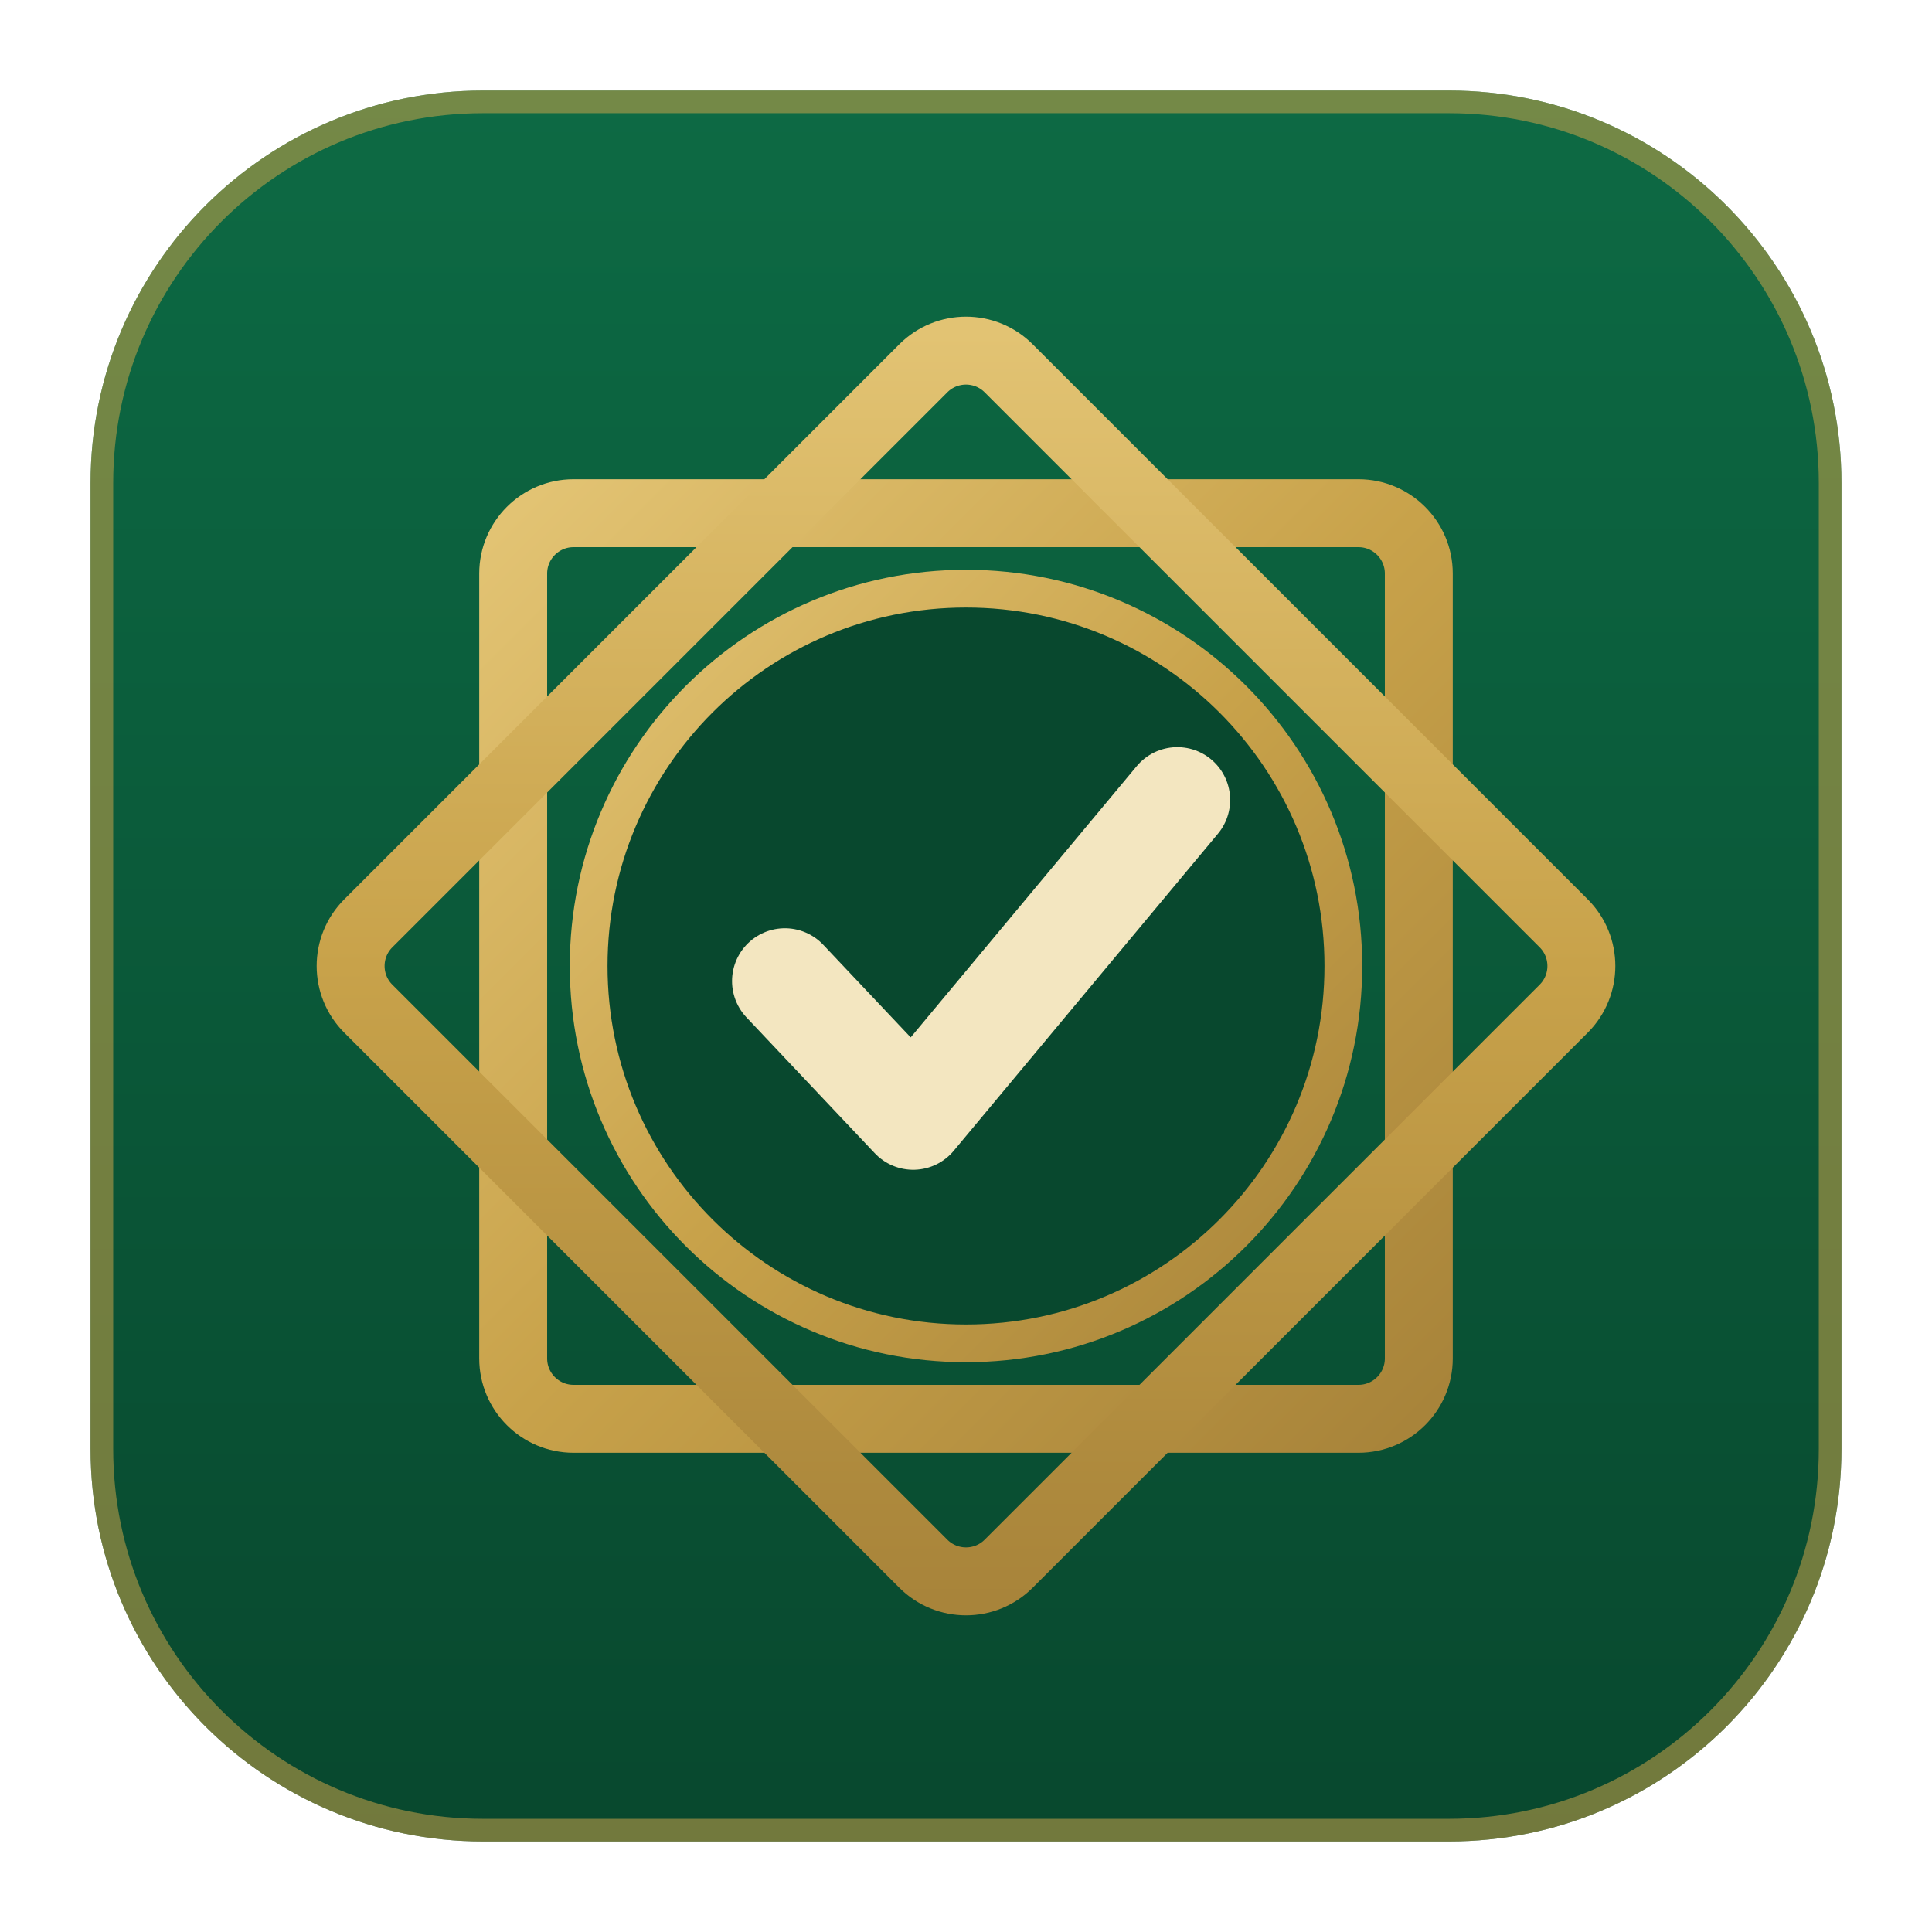
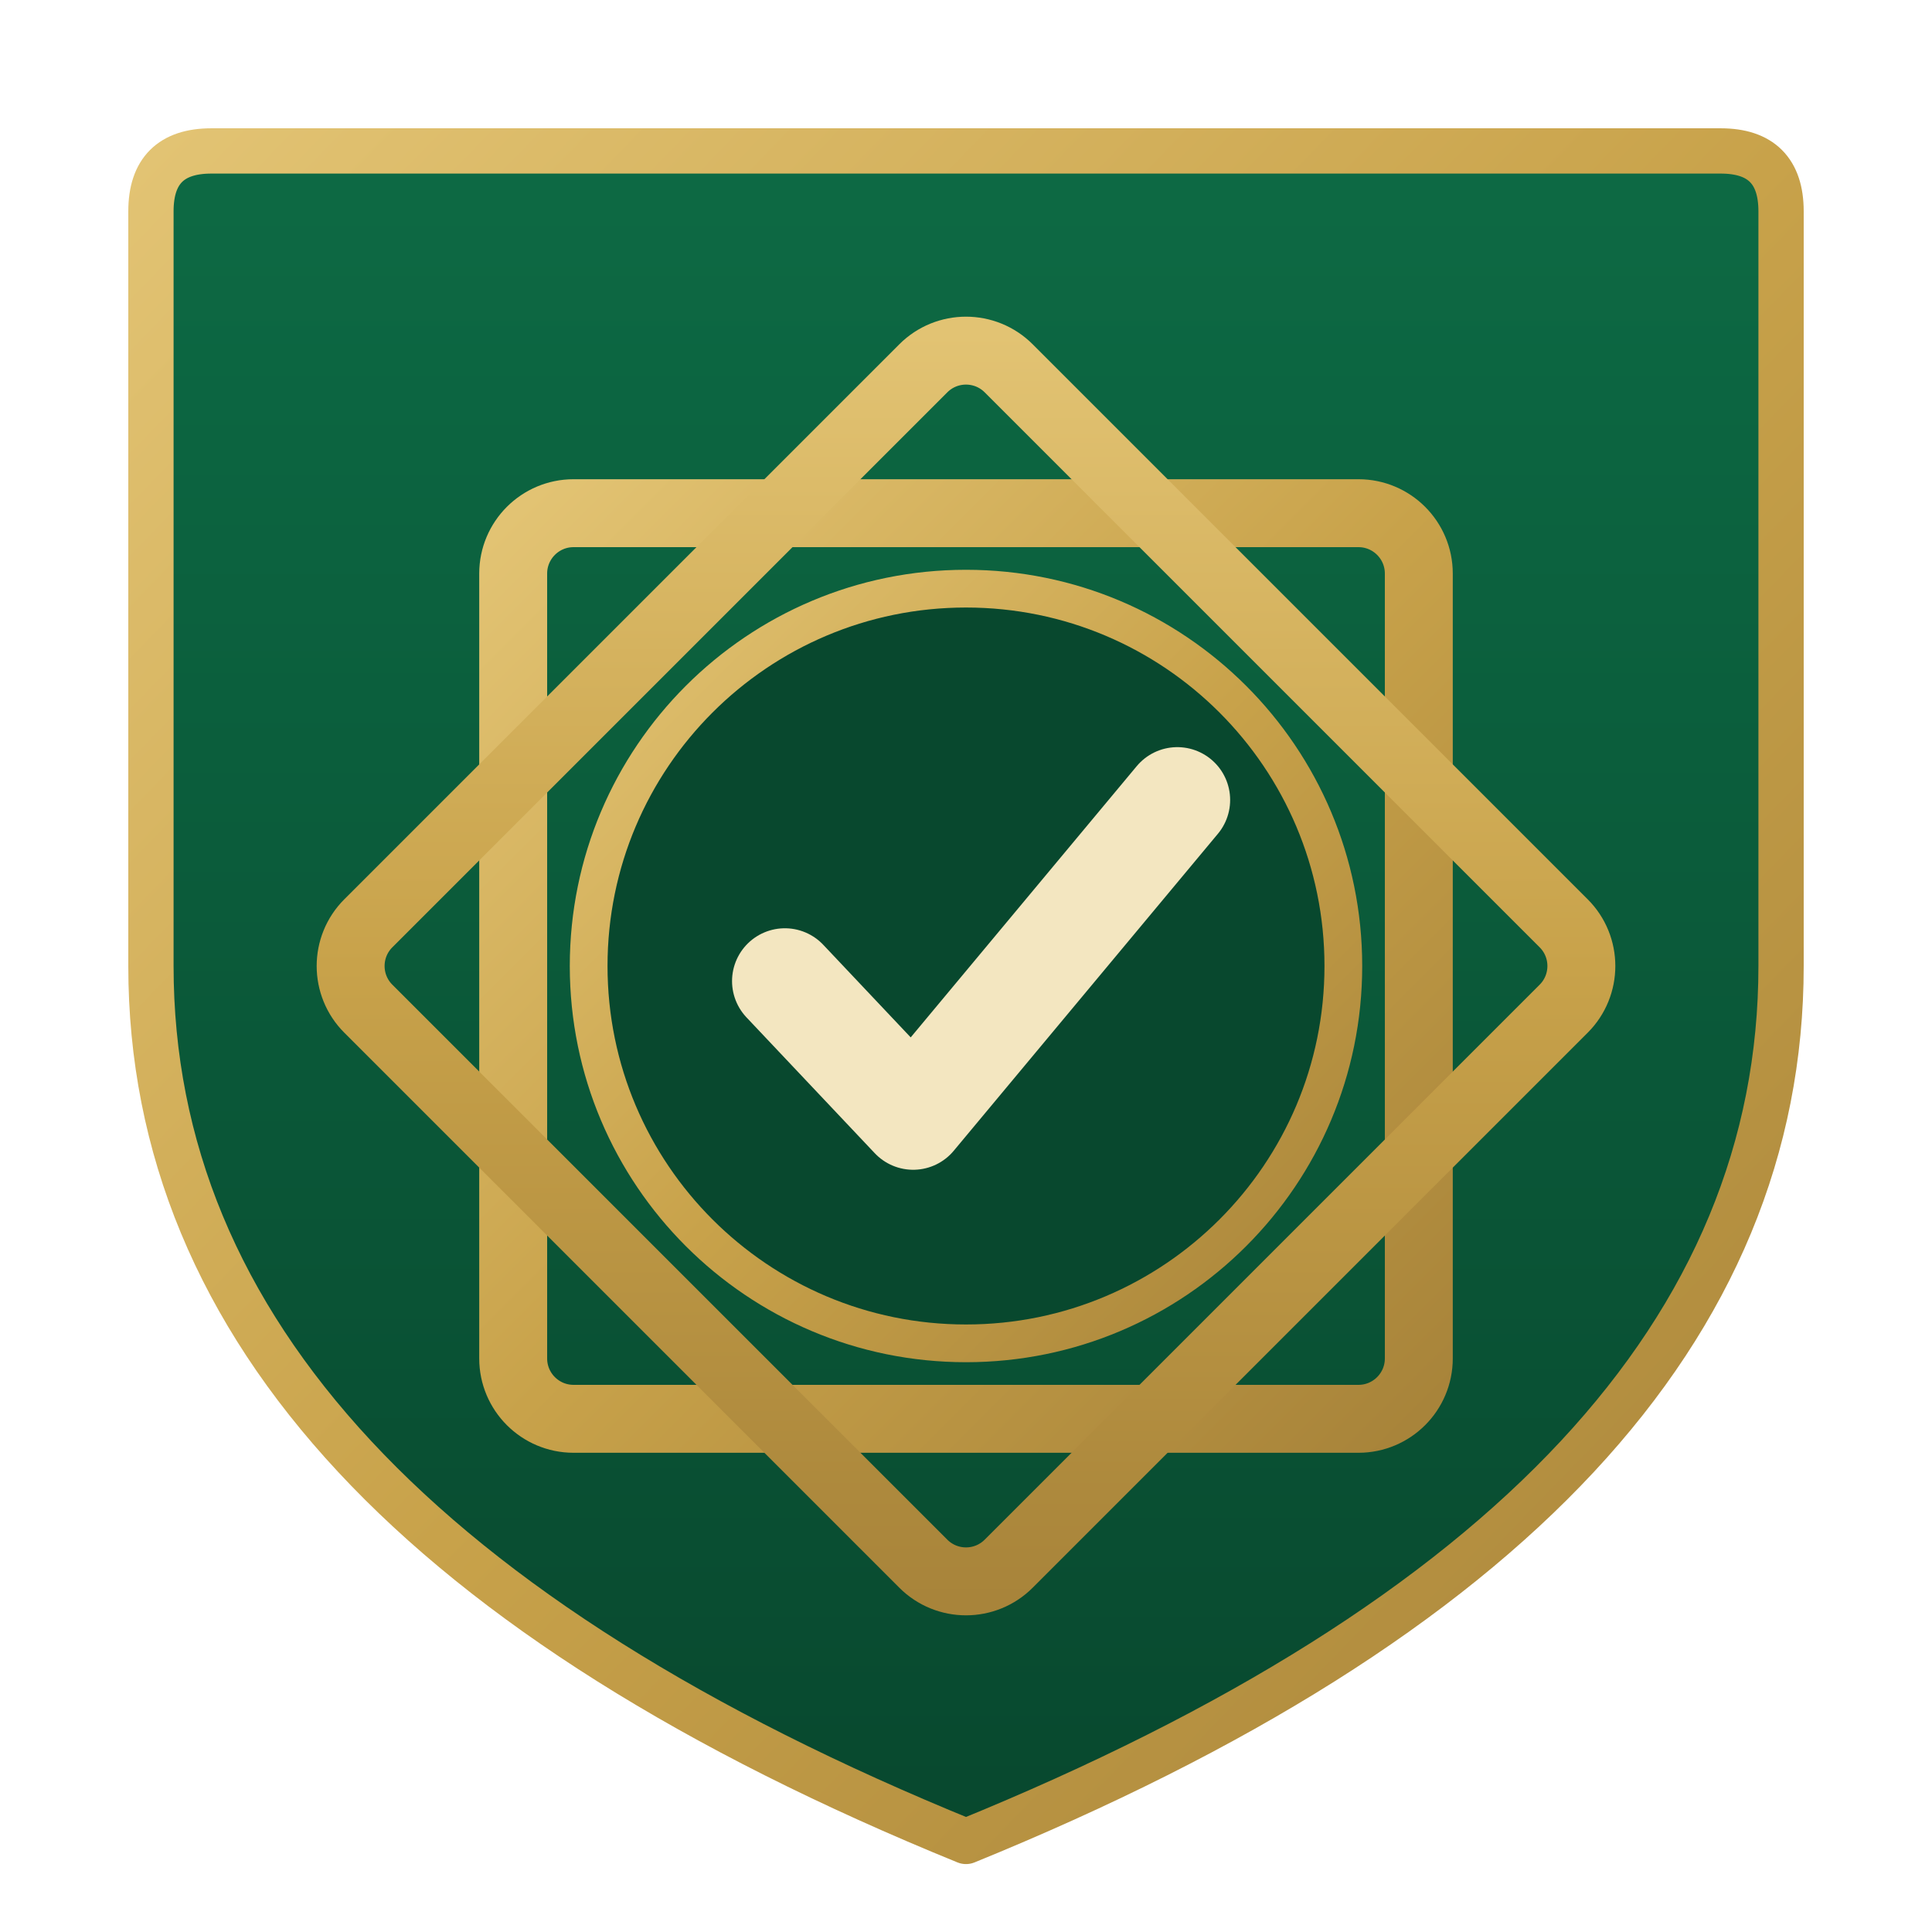
<svg xmlns="http://www.w3.org/2000/svg" width="128" height="128" viewBox="0 0 128 128">
  <defs>
    <linearGradient id="bg" x1="0" y1="0" x2="0" y2="1">
      <stop offset="0" stop-color="#0d6a44" />
      <stop offset="1" stop-color="#08482e" />
    </linearGradient>
    <linearGradient id="gold" x1="0" y1="0" x2="1" y2="1">
      <stop offset="0" stop-color="#e2c373" />
      <stop offset="0.5" stop-color="#c8a24a" />
      <stop offset="1" stop-color="#a8843a" />
    </linearGradient>
  </defs>
-   <rect x="6" y="6" width="116" height="116" rx="26" fill="url(#bg)" />
-   <rect x="6.75" y="6.75" width="114.5" height="114.5" rx="25.25" fill="none" stroke="#c8a24a" stroke-opacity="0.55" stroke-width="1.5" />
+   <path d="M 14 10 L 114 10 Q 118 10 118 14 L 118 64 Q 118 100 64 122 Q 10 100 10 64 L 10 14 Q 10 10 14 10 Z" fill="url(#bg)" stroke="url(#gold)" stroke-width="3" stroke-linejoin="round" />
  <g fill="none" stroke="url(#gold)" stroke-width="4.5" stroke-linejoin="round">
    <rect x="34" y="34" width="60" height="60" rx="4" />
    <rect x="34" y="34" width="60" height="60" rx="4" transform="rotate(45 64 64)" />
  </g>
  <circle cx="64" cy="64" r="25" fill="#08482e" />
  <circle cx="64" cy="64" r="25" fill="none" stroke="url(#gold)" stroke-width="2.5" />
  <path d="M52 65 L60.5 74 L78 53" fill="none" stroke="#f3e6c0" stroke-width="7" stroke-linecap="round" stroke-linejoin="round" />
</svg>
